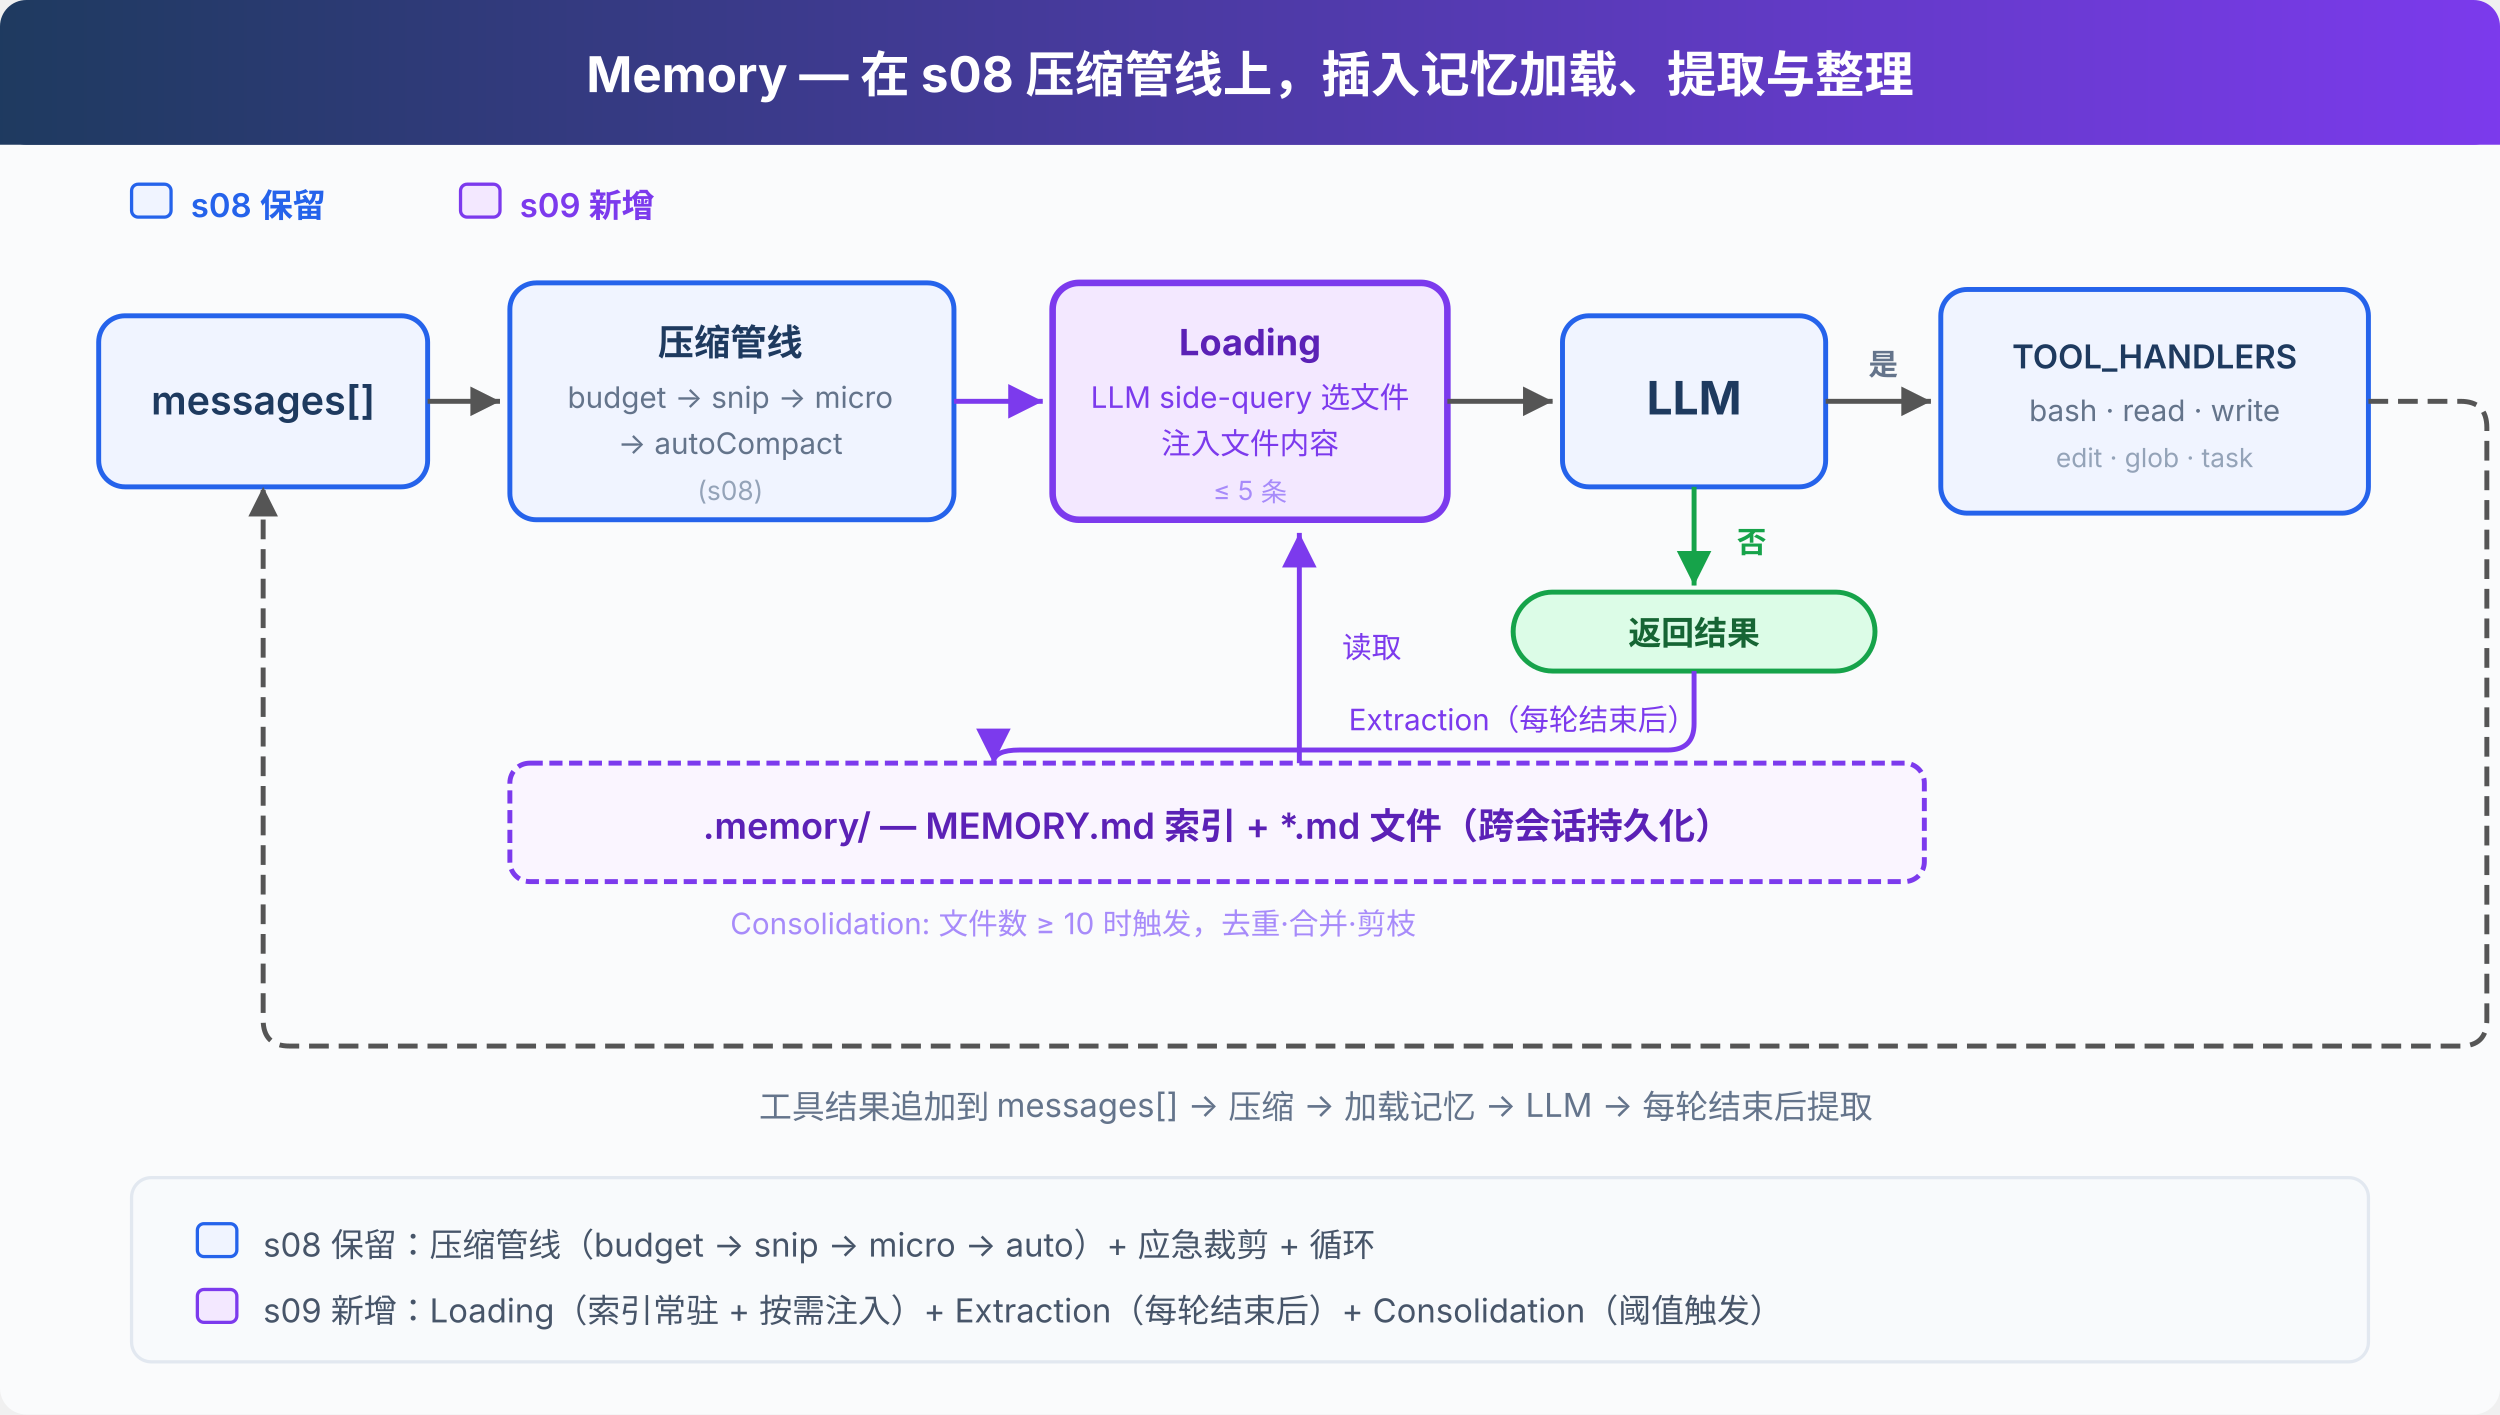
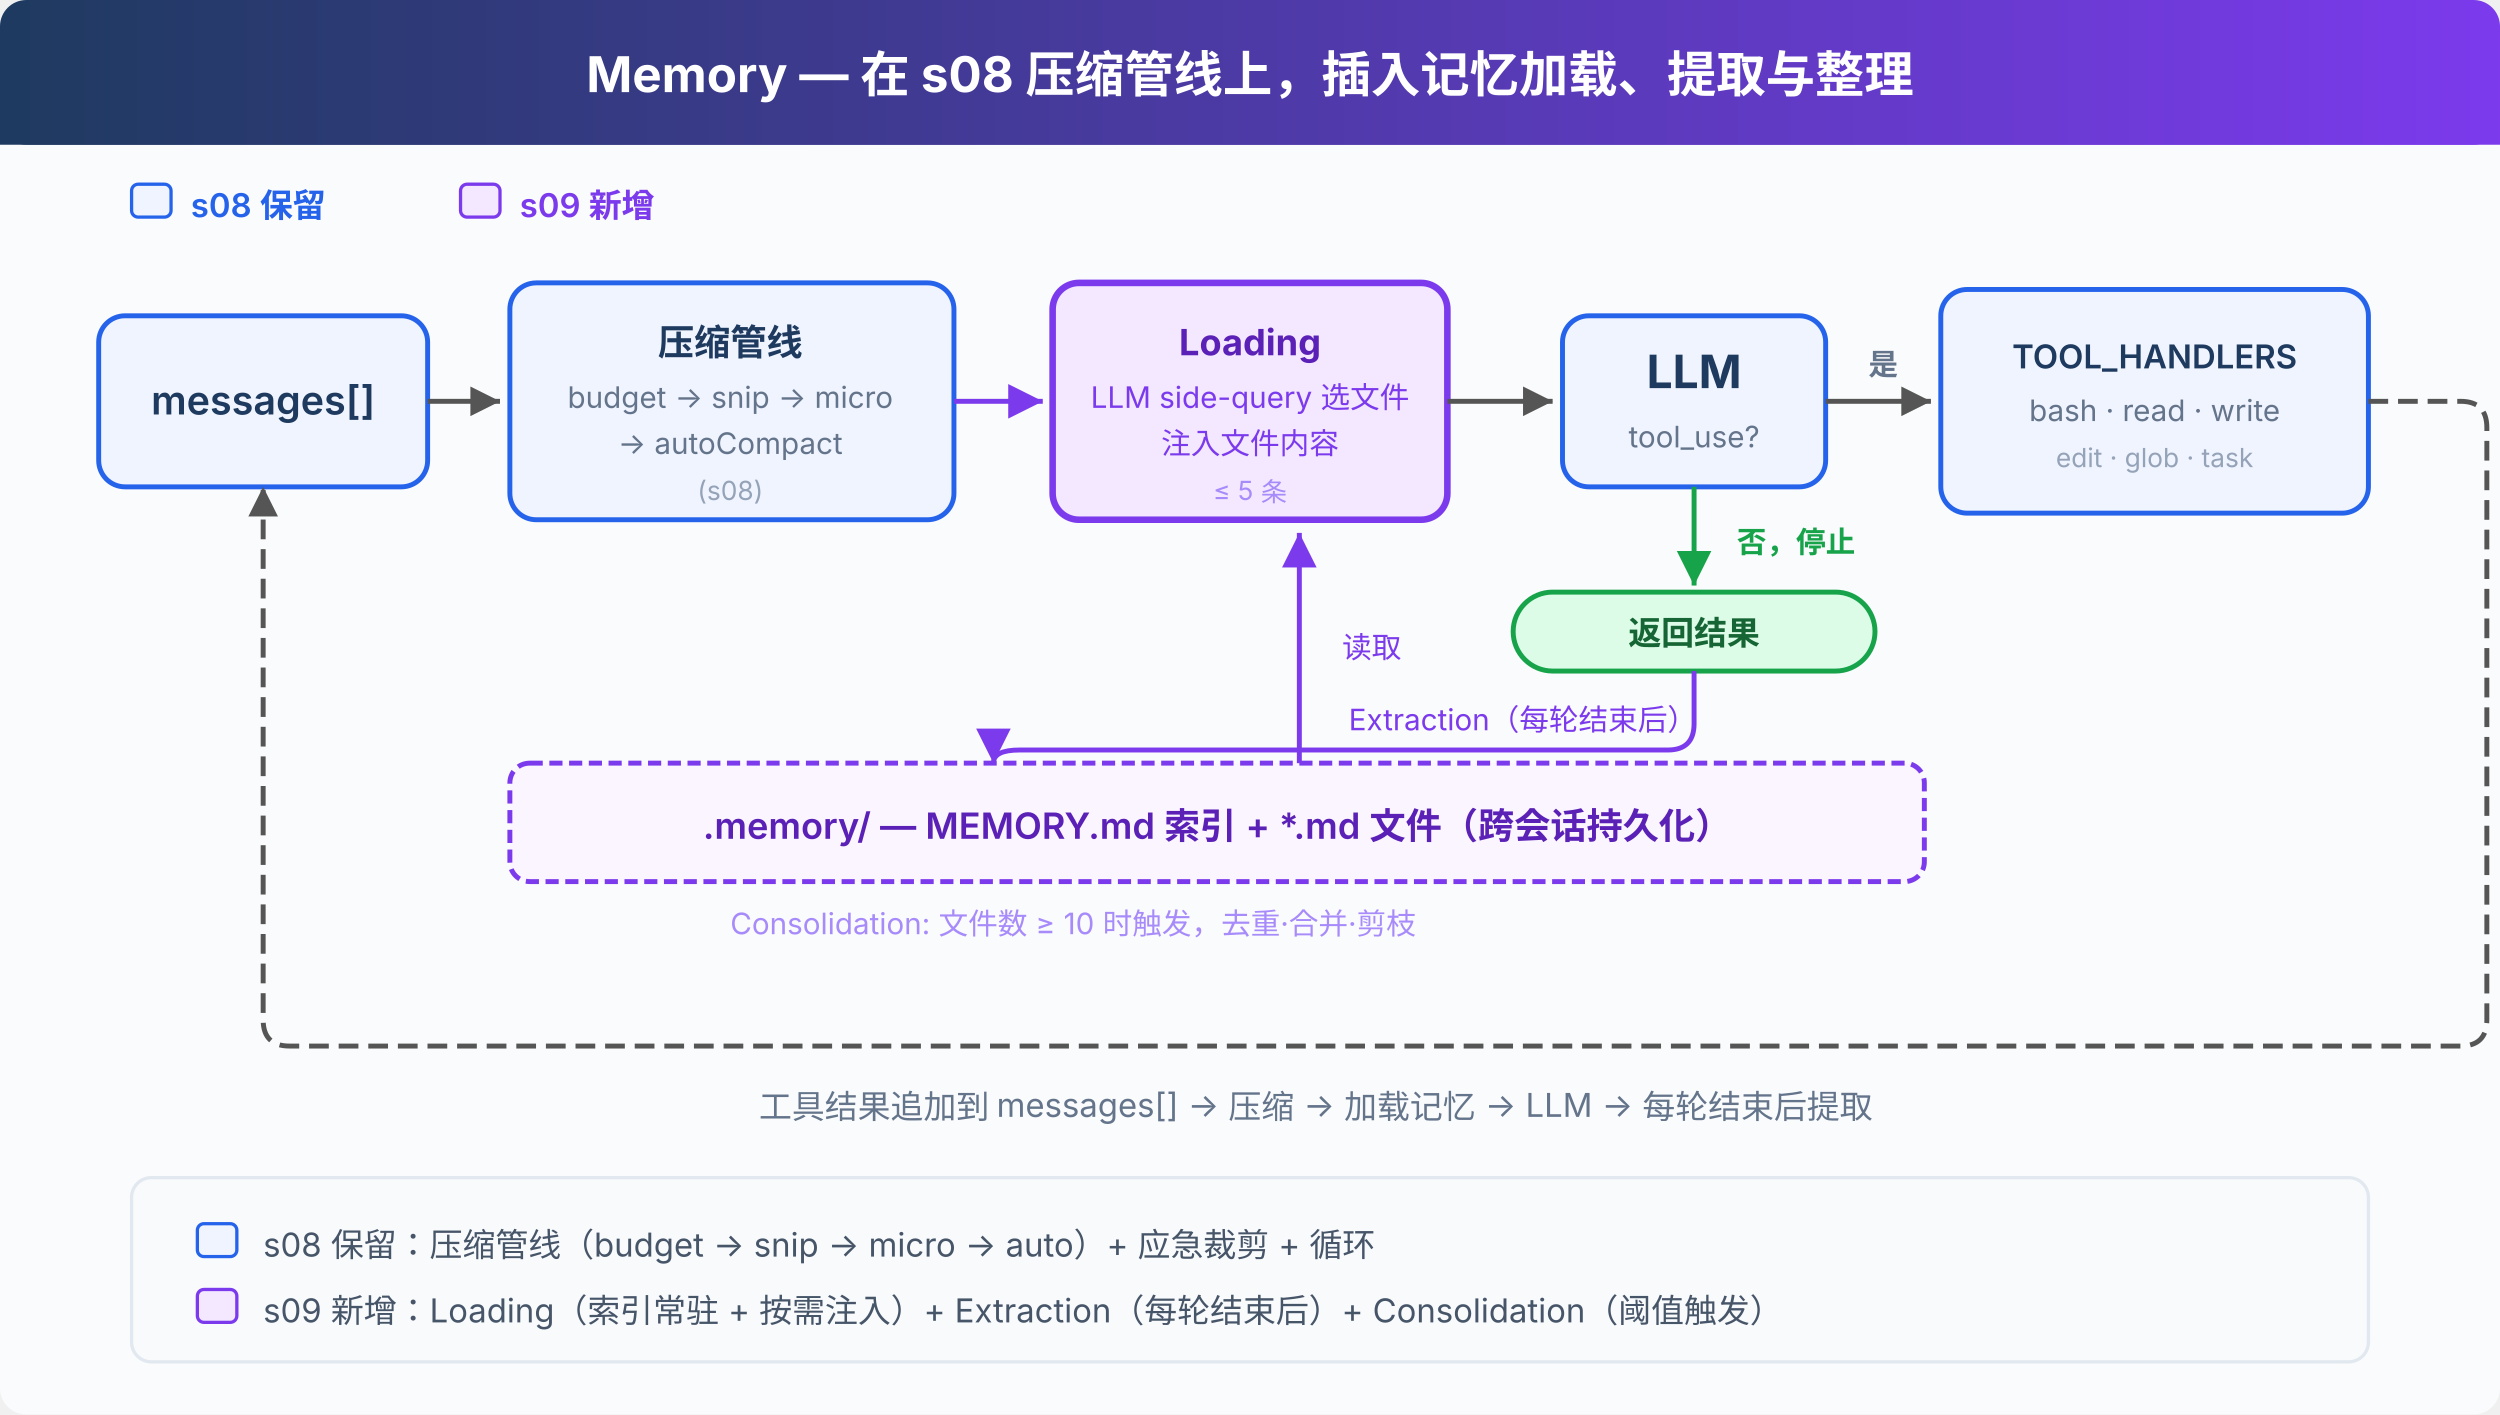
<svg xmlns="http://www.w3.org/2000/svg" viewBox="0 0 760 430" font-family="system-ui, -apple-system, sans-serif">
  <defs>
    <linearGradient id="header" x1="0" y1="0" x2="1" y2="0">
      <stop offset="0%" stop-color="#1e3a5f" />
      <stop offset="100%" stop-color="#7c3aed" />
    </linearGradient>
    <marker id="arrow" viewBox="0 0 10 10" refX="10" refY="5" markerWidth="6" markerHeight="6" orient="auto-start-reverse">
      <path d="M 0 0 L 10 5 L 0 10 z" fill="#555" />
    </marker>
    <marker id="arrow-purple" viewBox="0 0 10 10" refX="10" refY="5" markerWidth="7" markerHeight="7" orient="auto-start-reverse">
      <path d="M 0 0 L 10 5 L 0 10 z" fill="#7c3aed" />
    </marker>
    <marker id="arrow-green" viewBox="0 0 10 10" refX="10" refY="5" markerWidth="7" markerHeight="7" orient="auto-start-reverse">
      <path d="M 0 0 L 10 5 L 0 10 z" fill="#16a34a" />
    </marker>
  </defs>
  <rect width="760" height="430" fill="#fafbfc" rx="8" />
  <rect x="0" y="0" width="760" height="44" fill="url(#header)" rx="8" />
  <rect x="0" y="36" width="760" height="8" fill="url(#header)" />
  <text x="380" y="28" fill="#fff" font-size="15" font-weight="700" text-anchor="middle">Memory — 在 s08 压缩管线上，插入记忆加载、提取与整理</text>
  <rect x="40" y="56" width="12" height="10" rx="2" fill="#f0f4ff" stroke="#2563eb" stroke-width="1" />
  <text x="58" y="66" fill="#2563eb" font-size="10" font-weight="600">s08 保留</text>
  <rect x="140" y="56" width="12" height="10" rx="2" fill="#f3e8ff" stroke="#7c3aed" stroke-width="1" />
  <text x="158" y="66" fill="#7c3aed" font-size="10" font-weight="600">s09 新增</text>
  <rect x="30" y="96" width="100" height="52" rx="8" fill="#f0f4ff" stroke="#2563eb" stroke-width="1.5" />
  <text x="80" y="126" fill="#1e3a5f" font-size="12" font-weight="600" text-anchor="middle">messages[]</text>
  <line x1="130" y1="122" x2="152" y2="122" stroke="#555" stroke-width="1.5" marker-end="url(#arrow)" />
  <rect x="155" y="86" width="135" height="72" rx="8" fill="#f0f4ff" stroke="#2563eb" stroke-width="1.5" />
  <text x="222" y="108" fill="#1e3a5f" font-size="11" font-weight="700" text-anchor="middle">压缩管线</text>
  <text x="222" y="124" fill="#64748b" font-size="9" text-anchor="middle">budget → snip → micro</text>
  <text x="222" y="138" fill="#64748b" font-size="9" text-anchor="middle">→ autoCompact</text>
  <text x="222" y="152" fill="#94a3b8" font-size="8" text-anchor="middle">(s08)</text>
  <line x1="290" y1="122" x2="317" y2="122" stroke="#7c3aed" stroke-width="1.5" marker-end="url(#arrow-purple)" />
  <rect x="320" y="86" width="120" height="72" rx="8" fill="#f3e8ff" stroke="#7c3aed" stroke-width="2" />
  <text x="380" y="108" fill="#5b21b6" font-size="11" font-weight="700" text-anchor="middle">Loading</text>
  <text x="380" y="124" fill="#7c3aed" font-size="9" text-anchor="middle">LLM side-query 选文件</text>
  <text x="380" y="138" fill="#7c3aed" font-size="9" text-anchor="middle">注入文件内容</text>
  <text x="380" y="152" fill="#a78bfa" font-size="8" text-anchor="middle">≤ 5 条</text>
  <line x1="440" y1="122" x2="472" y2="122" stroke="#555" stroke-width="1.5" marker-end="url(#arrow)" />
  <rect x="475" y="96" width="80" height="52" rx="8" fill="#f0f4ff" stroke="#2563eb" stroke-width="1.5" />
-   <text x="515" y="126" fill="#1e3a5f" font-size="14" font-weight="700" text-anchor="middle">LLM</text>
+   <text x="515" y="118" fill="#1e3a5f" font-size="14" font-weight="700" text-anchor="middle">LLM</text>
+   <text x="515" y="136" fill="#64748b" font-size="9" text-anchor="middle">tool_use?</text>
  <line x1="515" y1="148" x2="515" y2="178" stroke="#16a34a" stroke-width="1.5" marker-end="url(#arrow-green)" />
-   <text x="528" y="168" fill="#16a34a" font-size="9" font-weight="600">否</text>
+   <text x="528" y="168" fill="#16a34a" font-size="9" font-weight="600">否，停止</text>
  <rect x="460" y="180" width="110" height="24" rx="12" fill="#dcfce7" stroke="#16a34a" stroke-width="1.5" />
  <text x="515" y="196" fill="#166534" font-size="10" font-weight="600" text-anchor="middle">返回结果</text>
  <line x1="555" y1="122" x2="587" y2="122" stroke="#555" stroke-width="1.5" marker-end="url(#arrow)" />
  <text x="568" y="114" fill="#64748b" font-size="9" font-weight="600">是</text>
  <rect x="590" y="88" width="130" height="68" rx="8" fill="#f0f4ff" stroke="#2563eb" stroke-width="1.5" />
  <text x="655" y="112" fill="#1e3a5f" font-size="10" font-weight="600" text-anchor="middle">TOOL_HANDLERS</text>
  <text x="655" y="128" fill="#64748b" font-size="9" text-anchor="middle">bash · read · write</text>
  <text x="655" y="142" fill="#94a3b8" font-size="8" text-anchor="middle">edit · glob · task</text>
  <rect x="155" y="232" width="430" height="36" rx="6" fill="#faf5ff" stroke="#7c3aed" stroke-width="1.5" stroke-dasharray="4,2" />
  <text x="370" y="255" fill="#5b21b6" font-size="11" font-weight="600" text-anchor="middle">.memory/ — MEMORY.md 索引 + *.md 文件（跨会话持久化）</text>
  <path d="M 395 232 L 395 162" fill="none" stroke="#7c3aed" stroke-width="1.5" marker-end="url(#arrow-purple)" />
  <text x="408" y="200" fill="#7c3aed" font-size="9">读取</text>
  <path d="M 515 204 L 515 220 Q 515 228 507 228 L 310 228 Q 302 228 302 232" fill="none" stroke="#7c3aed" stroke-width="1.5" marker-end="url(#arrow-purple)" />
  <text x="410" y="222" fill="#7c3aed" font-size="9">Extraction（每轮结束后）</text>
  <text x="222" y="284" fill="#a78bfa" font-size="9">Consolidation: 文件数 ≥ 10 时触发，去重·合并·剪枝</text>
  <path d="M 720 122 L 748 122 Q 756 122 756 130 L 756 310 Q 756 318 748 318 L 88 318 Q 80 318 80 310 L 80 148" fill="none" stroke="#555" stroke-width="1.5" marker-end="url(#arrow)" stroke-dasharray="6,3" />
  <text x="400" y="340" fill="#64748b" font-size="10" text-anchor="middle">工具结果追加到 messages[] → 压缩 → 加载记忆 → LLM → 每轮结束后提取</text>
  <rect x="40" y="358" width="680" height="56" rx="6" fill="#f8fafc" stroke="#e2e8f0" stroke-width="1" />
  <rect x="60" y="372" width="12" height="10" rx="2" fill="#f0f4ff" stroke="#2563eb" stroke-width="1" />
  <text x="80" y="382" fill="#475569" font-size="10">s08 保留：压缩管线（budget → snip → micro → auto）+ 应急裁剪 + 循环</text>
  <rect x="60" y="392" width="12" height="10" rx="2" fill="#f3e8ff" stroke="#7c3aed" stroke-width="1" />
  <text x="80" y="402" fill="#475569" font-size="10">s09 新增：Loading（索引常驻 + 按需注入）+ Extraction（每轮结束后）+ Consolidation（阈值触发）</text>
</svg>
